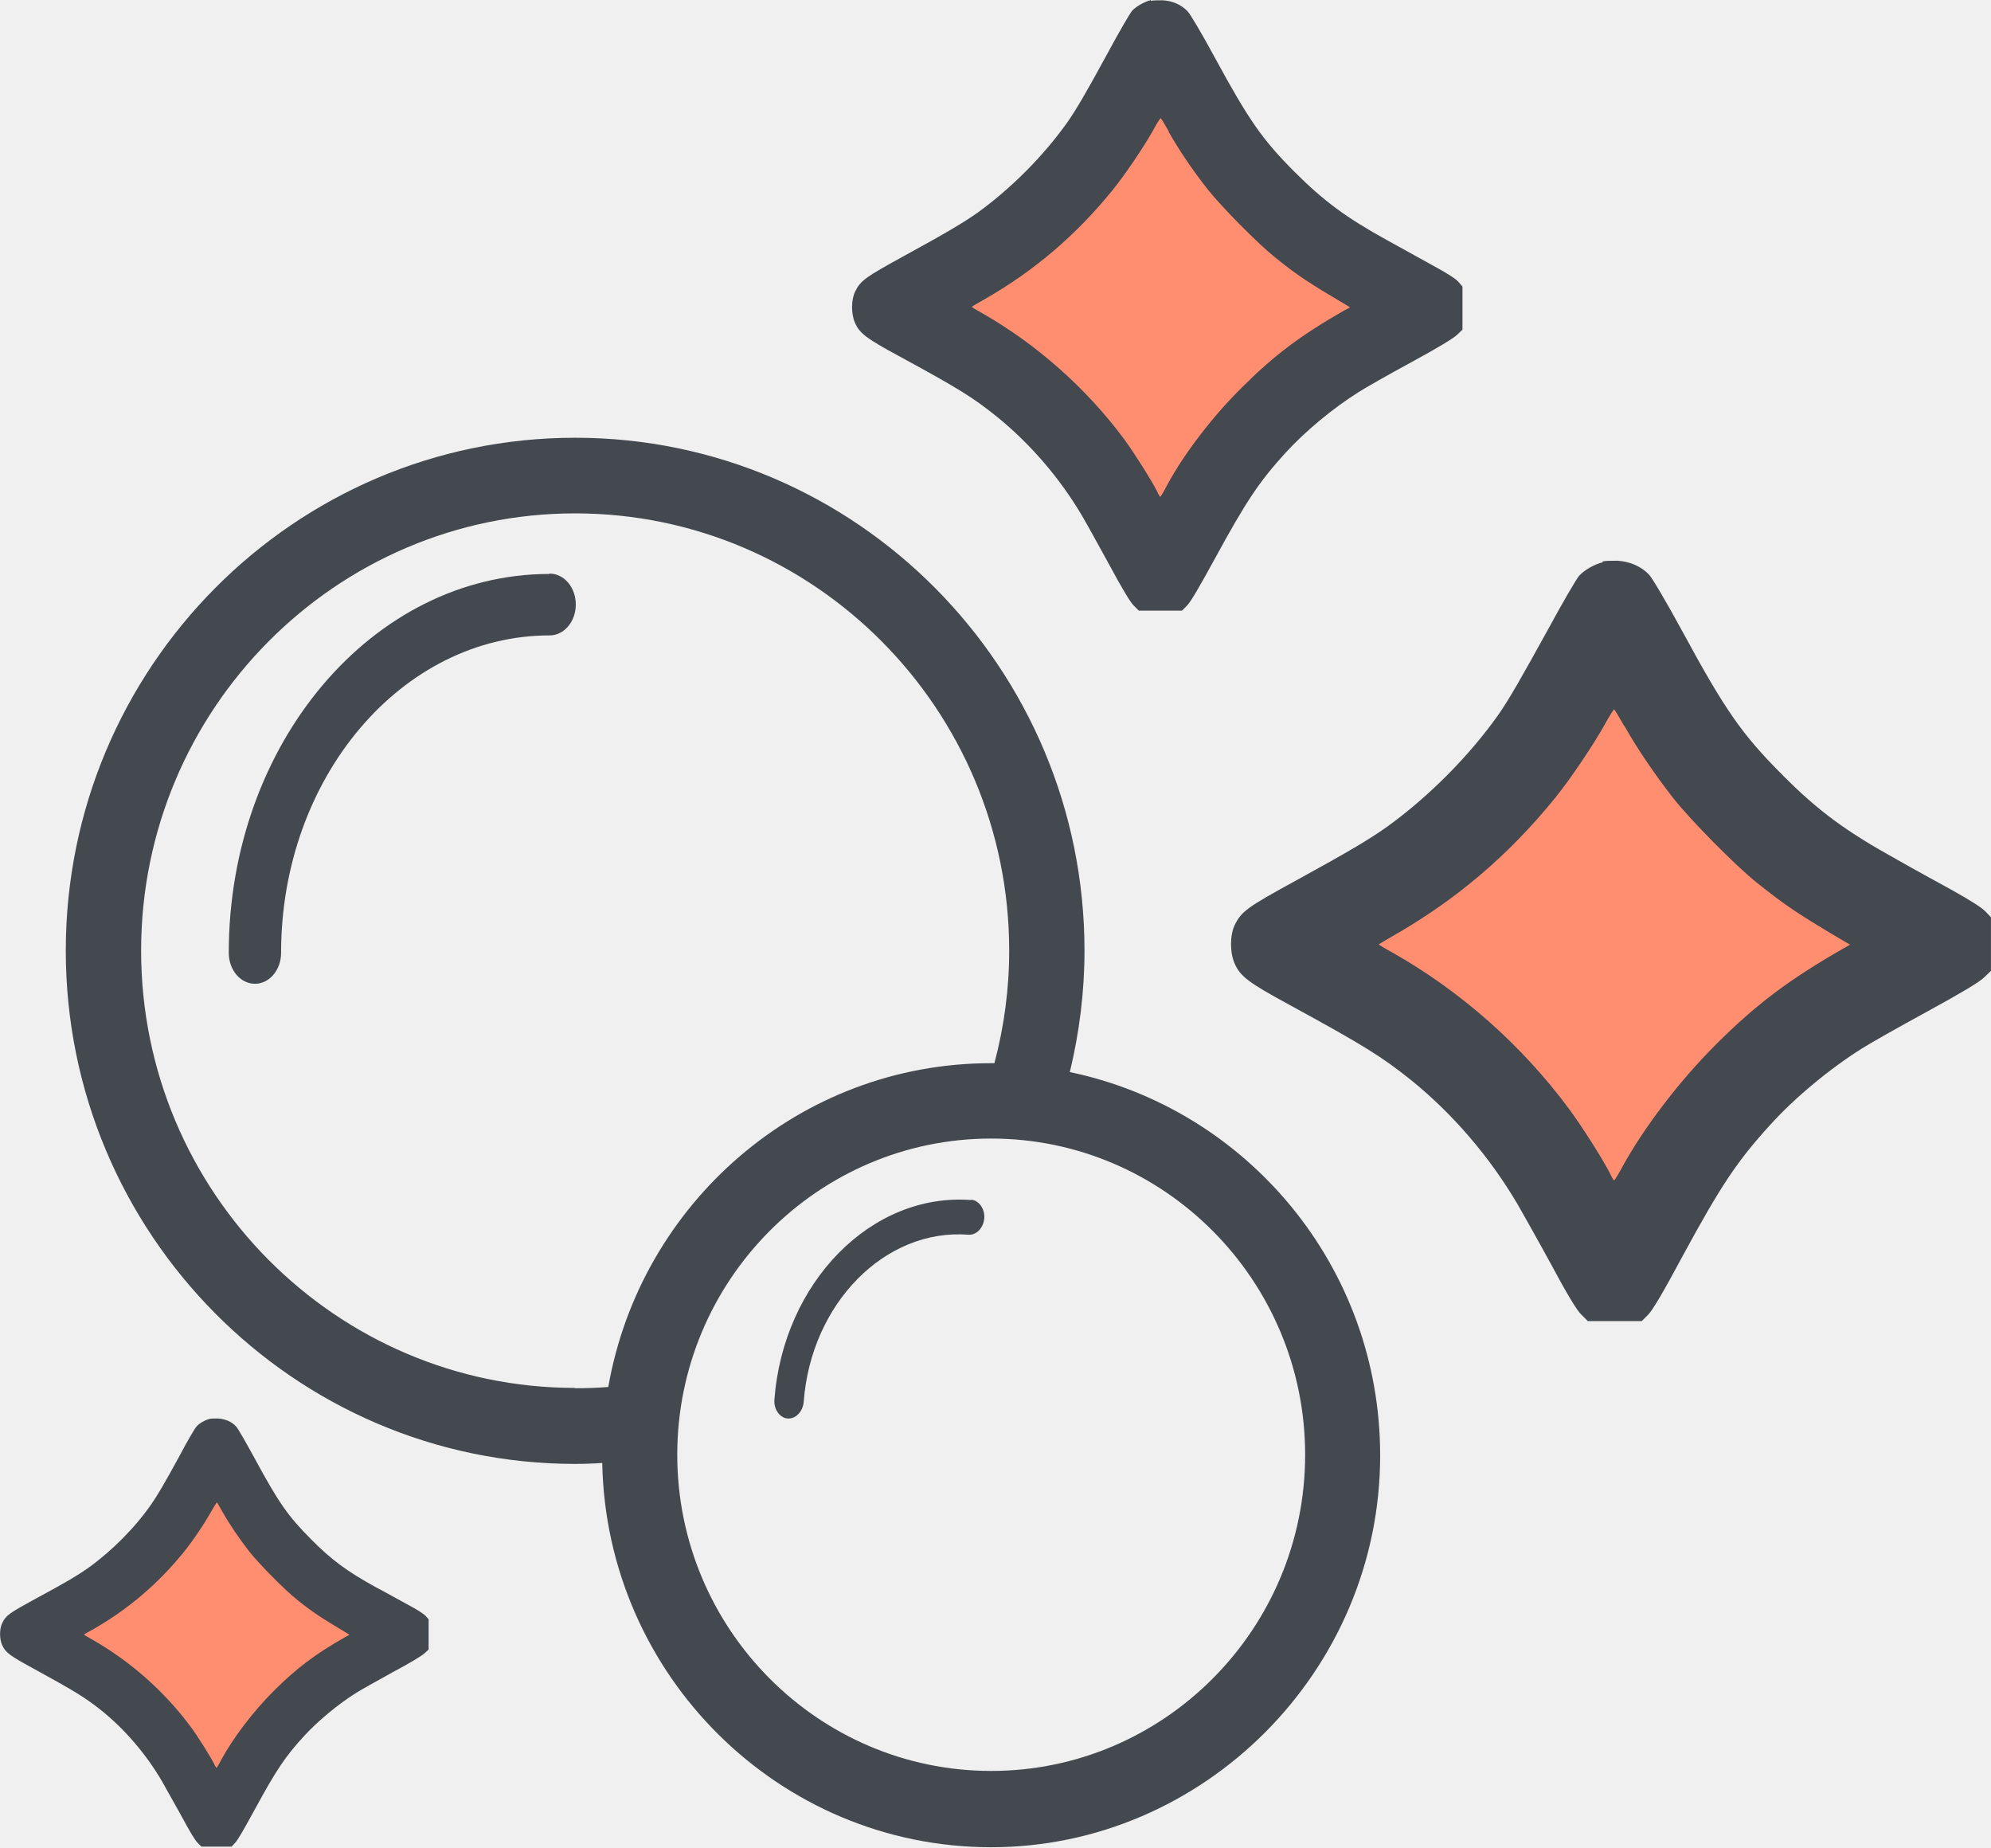
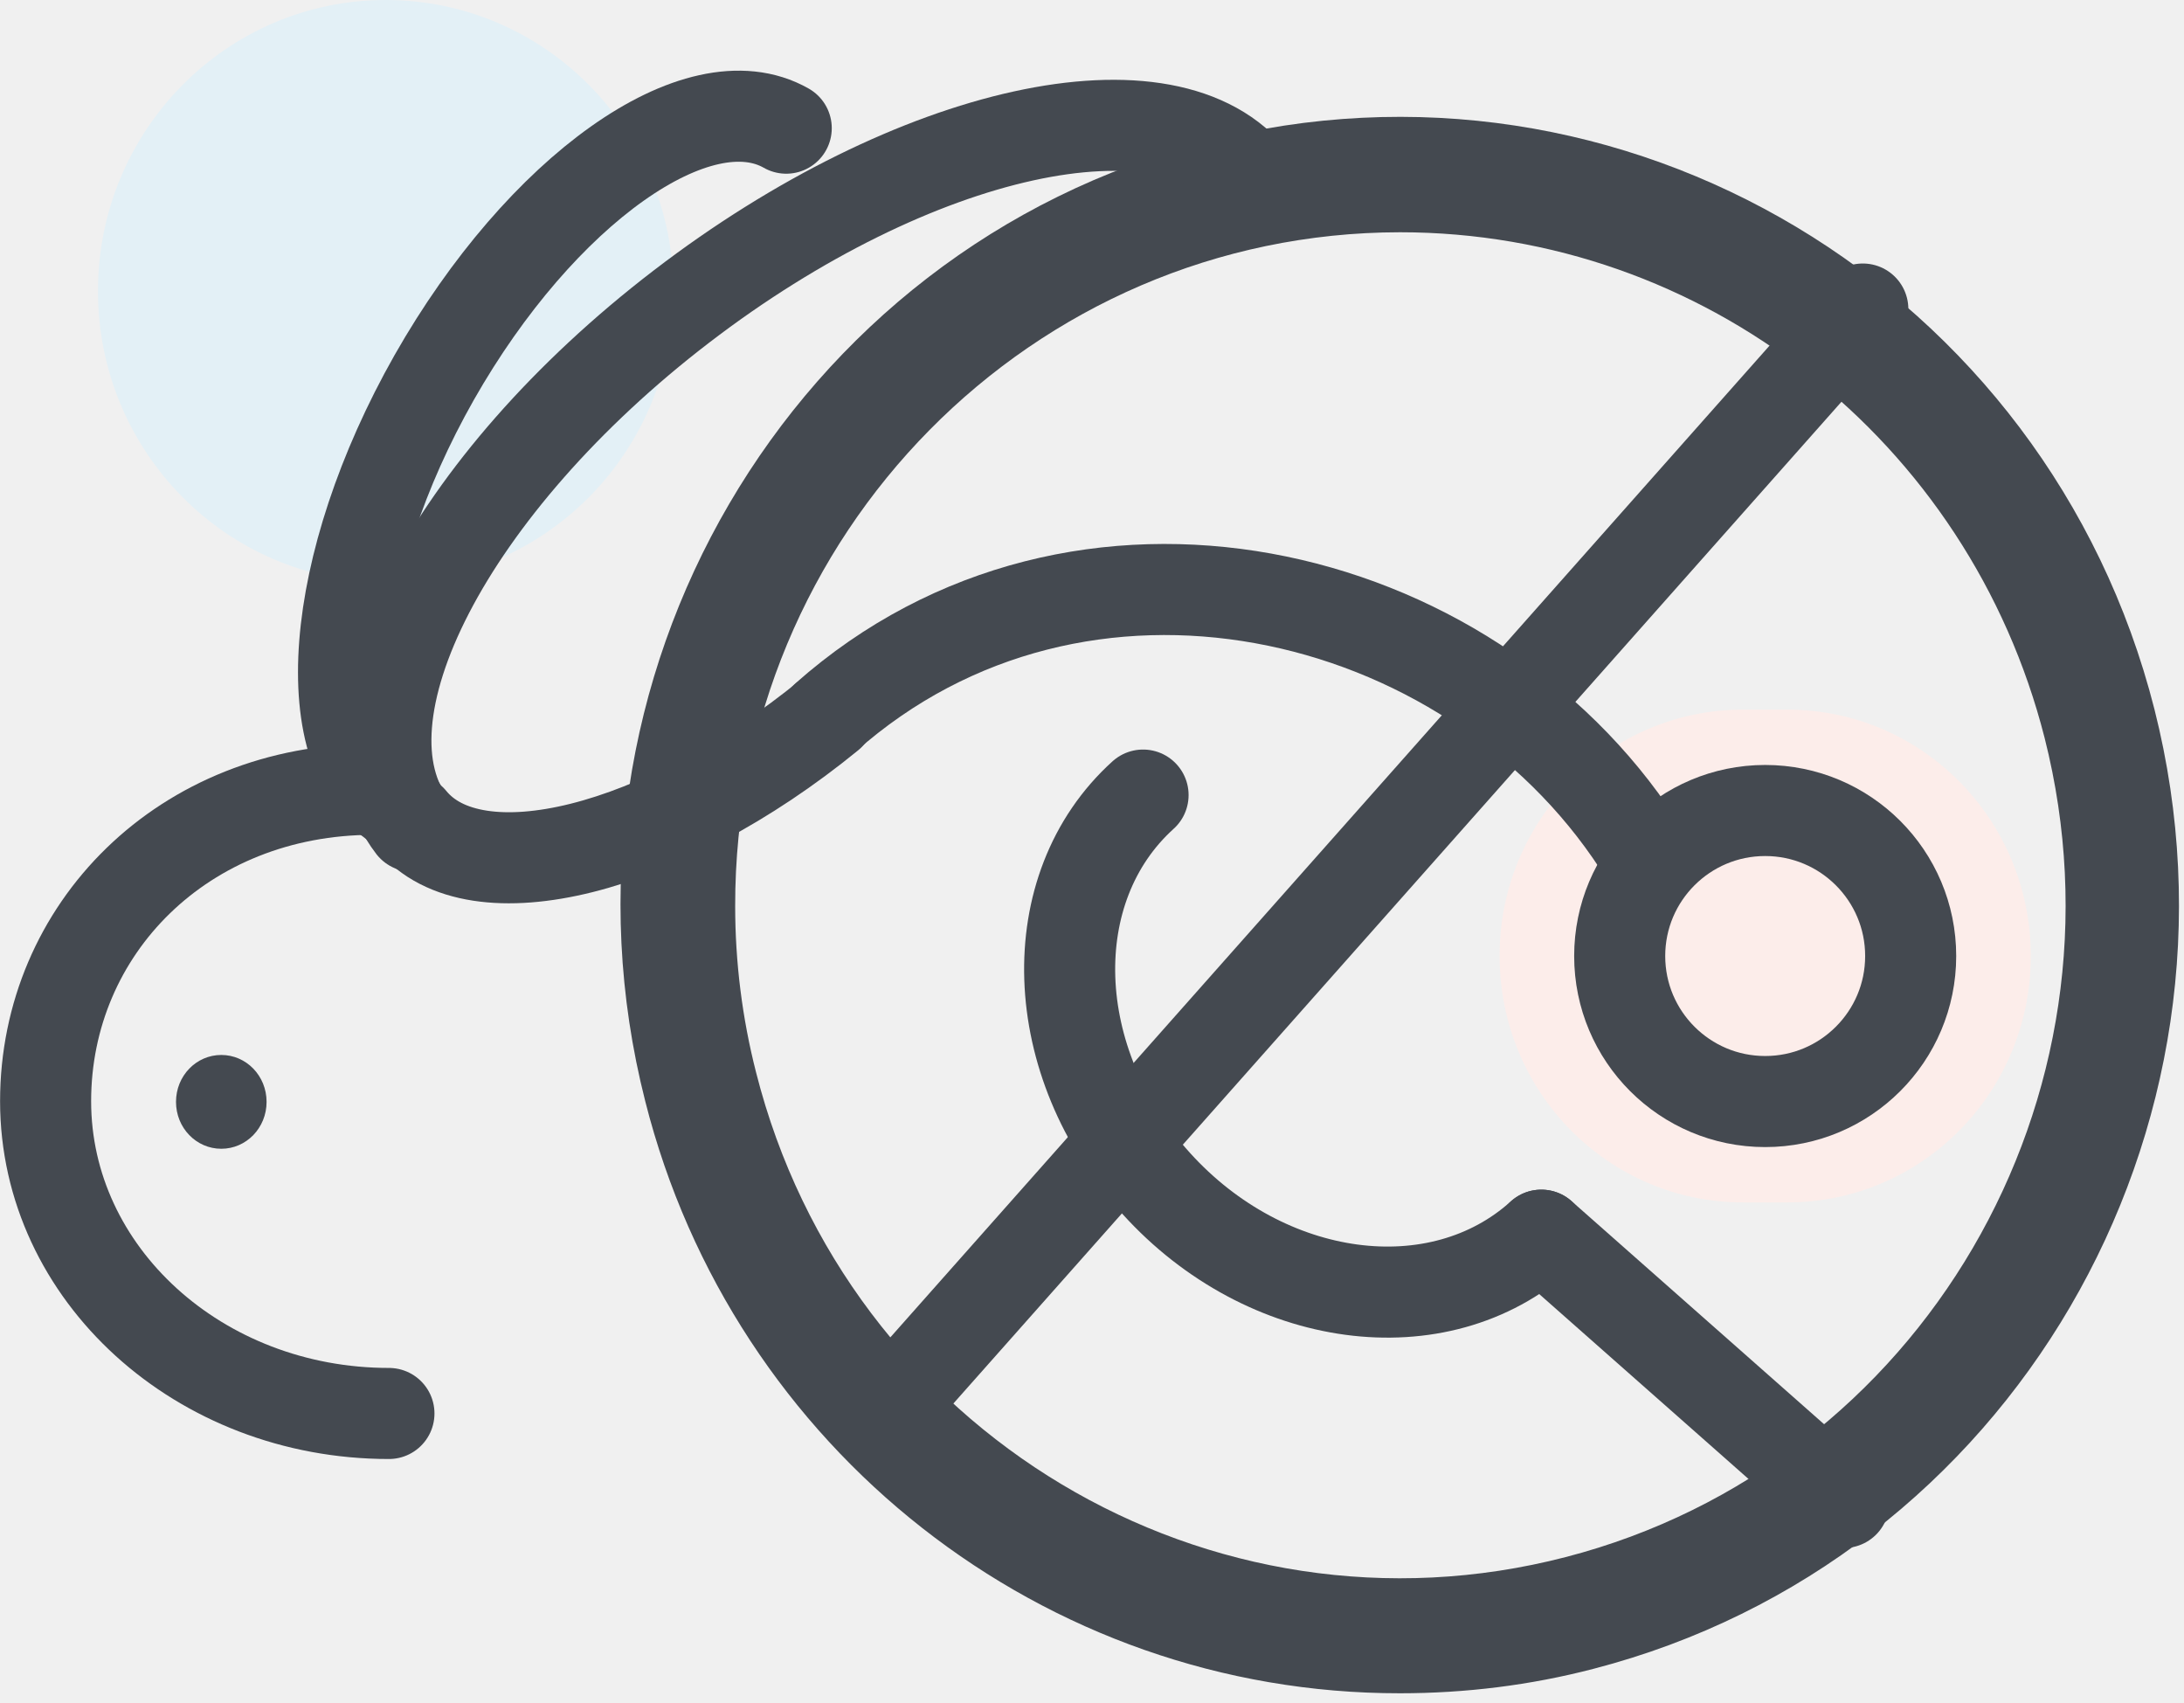
- <svg xmlns="http://www.w3.org/2000/svg" id="uuid-4f8c5863-1924-42f6-889c-3a8819a6d01e" data-name="Capa 1" viewBox="0 0 500 463.81">
+ <svg xmlns="http://www.w3.org/2000/svg" width="68" height="53" viewBox="0 0 68 53" fill="none">
+   <g clip-path="url(#clip0_1274_1195)">
+     <path d="M12.01 0C16.96 0 20.97 4.06 20.97 9.06C20.97 14.07 16.96 18.12 12.01 18.12C7.06 18.12 3.05 14.06 3.05 9.06C3.05 4.06 7.06 0 12.01 0Z" fill="#E3F0F6" />
+     <path d="M54.27 22.09H55.651C59.84 22.09 63.23 25.52 63.23 29.76C63.23 34 59.84 37.43 55.651 37.43H54.27C50.081 37.43 46.691 34 46.691 29.76C46.681 25.53 50.081 22.09 54.27 22.09Z" fill="#FCEDEA" />
+     <path d="M43.59 52.71C32.51 52.72 22.83 45.12 20.09 34.28C16.75 21.16 24.58 7.77 37.55 4.41C50.52 1.05 63.75 8.96 67.08 22.08C70.4 35.2 62.59 48.59 49.61 51.95C47.65 52.46 45.63 52.71 43.59 52.71ZM43.59 7.23C32.15 7.24 22.87 16.64 22.89 28.21C22.89 29.95 23.11 31.7 23.54 33.38C26.38 44.59 37.67 51.34 48.75 48.47C59.83 45.6 66.5 34.18 63.66 22.97C61.3 13.7 53.04 7.23 43.59 7.23Z" fill="#444950" />
+     <path d="M24.48 3.99C21.74 2.43 16.84 5.91 13.52 11.75C10.21 17.59 9.74 23.58 12.48 25.13" stroke="#444950" stroke-width="2.835" stroke-miterlimit="10" stroke-linecap="round" stroke-linejoin="round" />
+     <path d="M11.62 24.57C5.71 24.57 1.42 28.92 1.42 34.28C1.42 39.65 6.2 44 12.11 44" stroke="#444950" stroke-width="2.835" stroke-miterlimit="10" stroke-linecap="round" stroke-linejoin="round" />
+     <path d="M5.48 34.3C5.48 35.11 6.11 35.76 6.89 35.76C7.67 35.76 8.3 35.11 8.3 34.3C8.3 33.49 7.67 32.84 6.89 32.84C6.11 32.84 5.48 33.49 5.48 34.3Z" fill="#444950" />
+     <path d="M12.8 25.52C14.79 27.96 20.63 26.5 25.82 22.26" stroke="#444950" stroke-width="2.835" stroke-miterlimit="10" stroke-linecap="round" stroke-linejoin="round" />
+     <path d="M51.01 26.28C45.7 18.14 33.61 15.33 25.71 22.33" stroke="#444950" stroke-width="2.835" stroke-miterlimit="10" stroke-linecap="round" stroke-linejoin="round" />
+     <path d="M39.03 5.63C36.43 2.24 28.46 3.99 21.22 9.54C13.99 15.08 10.24 22.33 12.84 25.72" stroke="#444950" stroke-width="2.835" stroke-miterlimit="10" stroke-linecap="round" stroke-linejoin="round" />
+     <path d="M35.59 24.75C32.39 27.64 32.57 33.06 36 36.84C39.42 40.62 44.79 41.34 47.99 38.45" stroke="#444950" stroke-width="2.835" stroke-miterlimit="10" stroke-linecap="round" stroke-linejoin="round" />
+     <path d="M47.99 38.45L57.41 46.77" stroke="#444950" stroke-width="2.835" stroke-miterlimit="10" stroke-linecap="round" stroke-linejoin="round" />
+     <path d="M54.96 34.29C57.462 34.29 59.49 32.262 59.49 29.76C59.49 27.258 57.462 25.23 54.96 25.23C52.458 25.23 50.43 27.258 50.43 29.76C50.43 32.262 52.458 34.29 54.96 34.29Z" stroke="#444950" stroke-width="2.835" stroke-miterlimit="10" stroke-linecap="round" stroke-linejoin="round" />
+     <path d="M58 9.62L27.71 43.78" stroke="#444950" stroke-width="2.835" stroke-miterlimit="10" stroke-linecap="round" stroke-linejoin="round" />
+   </g>
  <defs>
-     <style>
-       .uuid-080664d1-3951-427e-81b4-5f7906f2adc6 {
-         fill: #ff8e71;
-       }
- 
-       .uuid-3b0636e3-48d9-4c3b-83c6-f59191f9dd98 {
-         fill: #444950;
-       }
-     </style>
+     <clipPath id="clip0_1274_1195">
+       <rect width="67.84" height="52.71" fill="white" />
+     </clipPath>
  </defs>
-   <path class="uuid-3b0636e3-48d9-4c3b-83c6-f59191f9dd98" d="m268.71,269.01c2.37-9.89,3.64-20.03,3.64-30.32,0-71-57.31-128.78-127.91-128.78S16.52,167.7,16.52,238.7s57.39,128.86,127.91,128.86c2.3,0,4.59-.08,6.81-.24,1.03,53.35,44.41,96.49,97.68,96.49s97.68-44.17,97.68-98.39h0c0-47.41-33.48-86.99-77.97-96.25l.08-.16Zm-124.27,79.47c-60.08,0-109-49.23-109-109.79s48.92-109.79,109-109.79,109,49.23,109,109.79c0,9.58-1.27,19.08-3.72,28.26h-.87c-48.05,0-88.02,35.14-96.09,81.29-2.77.24-5.62.32-8.39.32l.08-.08Zm104.48,96.17c-43.46,0-78.84-35.62-78.84-79.39s35.38-79.39,78.84-79.39,78.84,35.62,78.84,79.39-35.38,79.39-78.84,79.39Z" />
-   <path class="uuid-3b0636e3-48d9-4c3b-83c6-f59191f9dd98" d="m243.86,301.31c-25.01-1.9-47.18,20.66-49.39,50.18-.16,2.37,1.35,4.51,3.32,4.67s3.8-1.66,4.04-4.12c1.82-24.78,20.42-43.61,41.32-42.03,2.06.16,3.8-1.66,4.04-4.12.16-2.37-1.35-4.51-3.32-4.67v.08Z" />
-   <path class="uuid-3b0636e3-48d9-4c3b-83c6-f59191f9dd98" d="m137.95,144.11c-44.41,0-80.5,42.66-80.5,95.14,0,4.27,2.93,7.76,6.57,7.76s6.57-3.48,6.57-7.76c0-43.93,30.24-79.71,67.44-79.71,3.64,0,6.57-3.48,6.57-7.76s-2.93-7.76-6.57-7.76l-.08.08Z" />
-   <path class="uuid-3b0636e3-48d9-4c3b-83c6-f59191f9dd98" d="m289.07,0c-1.74.47-3.72,1.58-4.75,2.69-.55.63-3.32,5.38-6.09,10.53-5.54,10.21-7.99,14.33-10.13,17.41-5.94,8.39-14.09,16.62-22.64,22.8-3.72,2.61-7.76,4.99-18.44,10.84-9.66,5.3-10.92,6.17-12.27,8.94-1.03,2.06-1.03,5.7,0,7.92,1.11,2.53,2.85,3.88,10.92,8.23,15.28,8.31,18.68,10.45,24.7,15.28,8.39,6.81,15.83,15.44,21.45,25.01,1.03,1.74,4.04,7.2,6.73,12.11,3.4,6.33,5.22,9.26,6.09,10.21l1.35,1.35h10.84l1.27-1.27c.87-.87,2.93-4.35,7.04-11.87,7.76-14.25,11.08-19.23,17.65-26.44,4.99-5.46,12.03-11.32,18.52-15.36,1.58-1.03,7.44-4.35,12.98-7.36,6.73-3.64,10.61-6.02,11.56-6.89l1.42-1.35v-10.84l-1.03-1.19c-.71-.79-2.93-2.22-6.73-4.27-3.17-1.74-8.15-4.51-11.16-6.17-10.21-5.62-15.91-9.82-23.19-17.1-8.15-8.15-11.56-13.06-20.11-28.81-3.25-6.02-6.17-10.92-6.81-11.56-1.58-1.66-3.72-2.61-6.25-2.77-1.19,0-2.53,0-3.01.16l.08-.24Z" />
-   <path class="uuid-080664d1-3951-427e-81b4-5f7906f2adc6" d="m293.43,33.01c2.61,4.59,6.17,9.89,9.82,14.49,3.56,4.51,12.74,13.77,17.02,17.18,5.7,4.59,8.39,6.33,17.89,11.95l.87.55-1.5.79c-10.92,6.25-17.57,11.24-25.73,19.39-7.36,7.28-14.49,16.62-18.76,24.54-.79,1.58-1.58,2.85-1.66,2.85s-.47-.63-.79-1.35c-1.19-2.45-5.78-9.74-8.23-13.06-9.5-12.82-21.93-23.83-35.62-31.66-1.58-.87-2.77-1.58-2.69-1.66s1.42-.87,3.09-1.82c12.66-7.2,23.27-16.31,32.45-27.7,3.01-3.72,7.76-10.77,10.05-14.88.87-1.66,1.74-2.93,1.82-2.93.16,0,1.03,1.5,2.06,3.32h-.08Z" />
-   <path class="uuid-3b0636e3-48d9-4c3b-83c6-f59191f9dd98" d="m402.48,141.18c-2.22.55-4.59,1.98-5.86,3.32-.71.79-4.12,6.65-7.6,13.06-6.97,12.66-9.97,17.89-12.59,21.69-7.36,10.45-17.57,20.74-28.1,28.34-4.59,3.25-9.66,6.25-22.95,13.54-12.03,6.57-13.61,7.68-15.28,11.08-1.27,2.61-1.27,7.04,0,9.82,1.42,3.17,3.56,4.75,13.61,10.21,19,10.37,23.27,13.06,30.71,19,10.45,8.47,19.63,19.16,26.68,31.11,1.27,2.22,5.07,8.94,8.39,15.04,4.2,7.84,6.49,11.56,7.6,12.66l1.66,1.66h13.54l1.58-1.58c1.11-1.11,3.72-5.46,8.71-14.8,9.66-17.81,13.77-23.9,22-32.93,6.17-6.81,14.96-14.09,23.03-19.16,1.98-1.27,9.26-5.38,16.23-9.18,8.39-4.59,13.22-7.44,14.41-8.63l1.74-1.66v-13.46l-1.35-1.42c-.87-.95-3.72-2.77-8.39-5.38-3.88-2.14-10.13-5.54-13.85-7.68-12.74-7.04-19.79-12.19-28.81-21.29-10.13-10.13-14.41-16.31-25.01-35.86-4.04-7.44-7.68-13.61-8.47-14.41-1.98-2.06-4.67-3.25-7.84-3.48-1.42,0-3.09,0-3.8.16v.24Z" />
-   <path class="uuid-080664d1-3951-427e-81b4-5f7906f2adc6" d="m407.94,182.26c3.17,5.7,7.76,12.35,12.19,18.05,4.43,5.62,15.83,17.18,21.13,21.37,7.12,5.7,10.45,7.92,22.24,14.88l1.11.63-1.82,1.03c-13.54,7.76-21.85,14.01-31.98,24.14-9.1,9.1-17.97,20.74-23.35,30.55-1.03,1.9-1.98,3.48-2.14,3.48-.08,0-.55-.79-.95-1.66-1.5-3.09-7.2-12.11-10.29-16.23-11.79-15.99-27.31-29.68-44.41-39.34-1.9-1.03-3.48-1.98-3.4-2.06s1.82-1.11,3.88-2.3c15.75-9.02,28.89-20.26,40.37-34.43,3.8-4.67,9.66-13.38,12.51-18.52,1.11-2.06,2.22-3.72,2.3-3.72.16,0,1.27,1.9,2.53,4.12h.08Z" />
-   <path class="uuid-3b0636e3-48d9-4c3b-83c6-f59191f9dd98" d="m52.7,356.24c-1.27.32-2.61,1.11-3.32,1.9-.4.4-2.37,3.72-4.27,7.36-3.88,7.12-5.62,10.05-7.12,12.19-4.12,5.94-9.89,11.71-15.83,15.99-2.61,1.82-5.46,3.56-12.98,7.6-6.81,3.72-7.68,4.27-8.63,6.25-.71,1.5-.71,3.96,0,5.54.79,1.82,1.98,2.69,7.68,5.78,10.69,5.86,13.14,7.36,17.33,10.69,5.86,4.75,11.08,10.84,15.04,17.57.71,1.27,2.85,5.07,4.75,8.47,2.37,4.43,3.64,6.49,4.27,7.12l.95.95h7.6l.87-.95c.63-.63,2.06-3.09,4.91-8.31,5.46-10.05,7.76-13.46,12.43-18.52,3.48-3.8,8.47-7.92,12.98-10.77,1.11-.71,5.22-3.01,9.1-5.15,4.75-2.53,7.44-4.2,8.15-4.83l1.03-.95v-7.6l-.71-.79c-.47-.55-2.06-1.58-4.75-3.01-2.22-1.19-5.7-3.17-7.84-4.27-7.2-3.96-11.16-6.89-16.23-12.03-5.7-5.7-8.15-9.18-14.09-20.18-2.3-4.2-4.27-7.68-4.75-8.15-1.11-1.19-2.61-1.82-4.43-1.98-.79,0-1.74,0-2.14.08Z" />
-   <path class="uuid-080664d1-3951-427e-81b4-5f7906f2adc6" d="m55.78,379.44c1.82,3.25,4.35,6.97,6.89,10.21,2.53,3.17,8.94,9.66,11.95,12.03,4.04,3.25,5.94,4.43,12.51,8.39l.63.4-1.03.55c-7.68,4.35-12.35,7.92-18.05,13.61-5.15,5.15-10.13,11.71-13.14,17.26-.55,1.11-1.11,1.98-1.19,1.98,0,0-.32-.4-.55-.95-.87-1.74-4.04-6.81-5.78-9.18-6.65-9.02-15.36-16.7-25.01-22.16-1.11-.63-1.98-1.11-1.9-1.19s1.03-.63,2.22-1.27c8.87-5.07,16.31-11.4,22.8-19.39,2.14-2.61,5.46-7.52,7.04-10.45.63-1.11,1.27-2.06,1.27-2.06.08,0,.71,1.03,1.42,2.37l-.08-.16Z" />
</svg>
